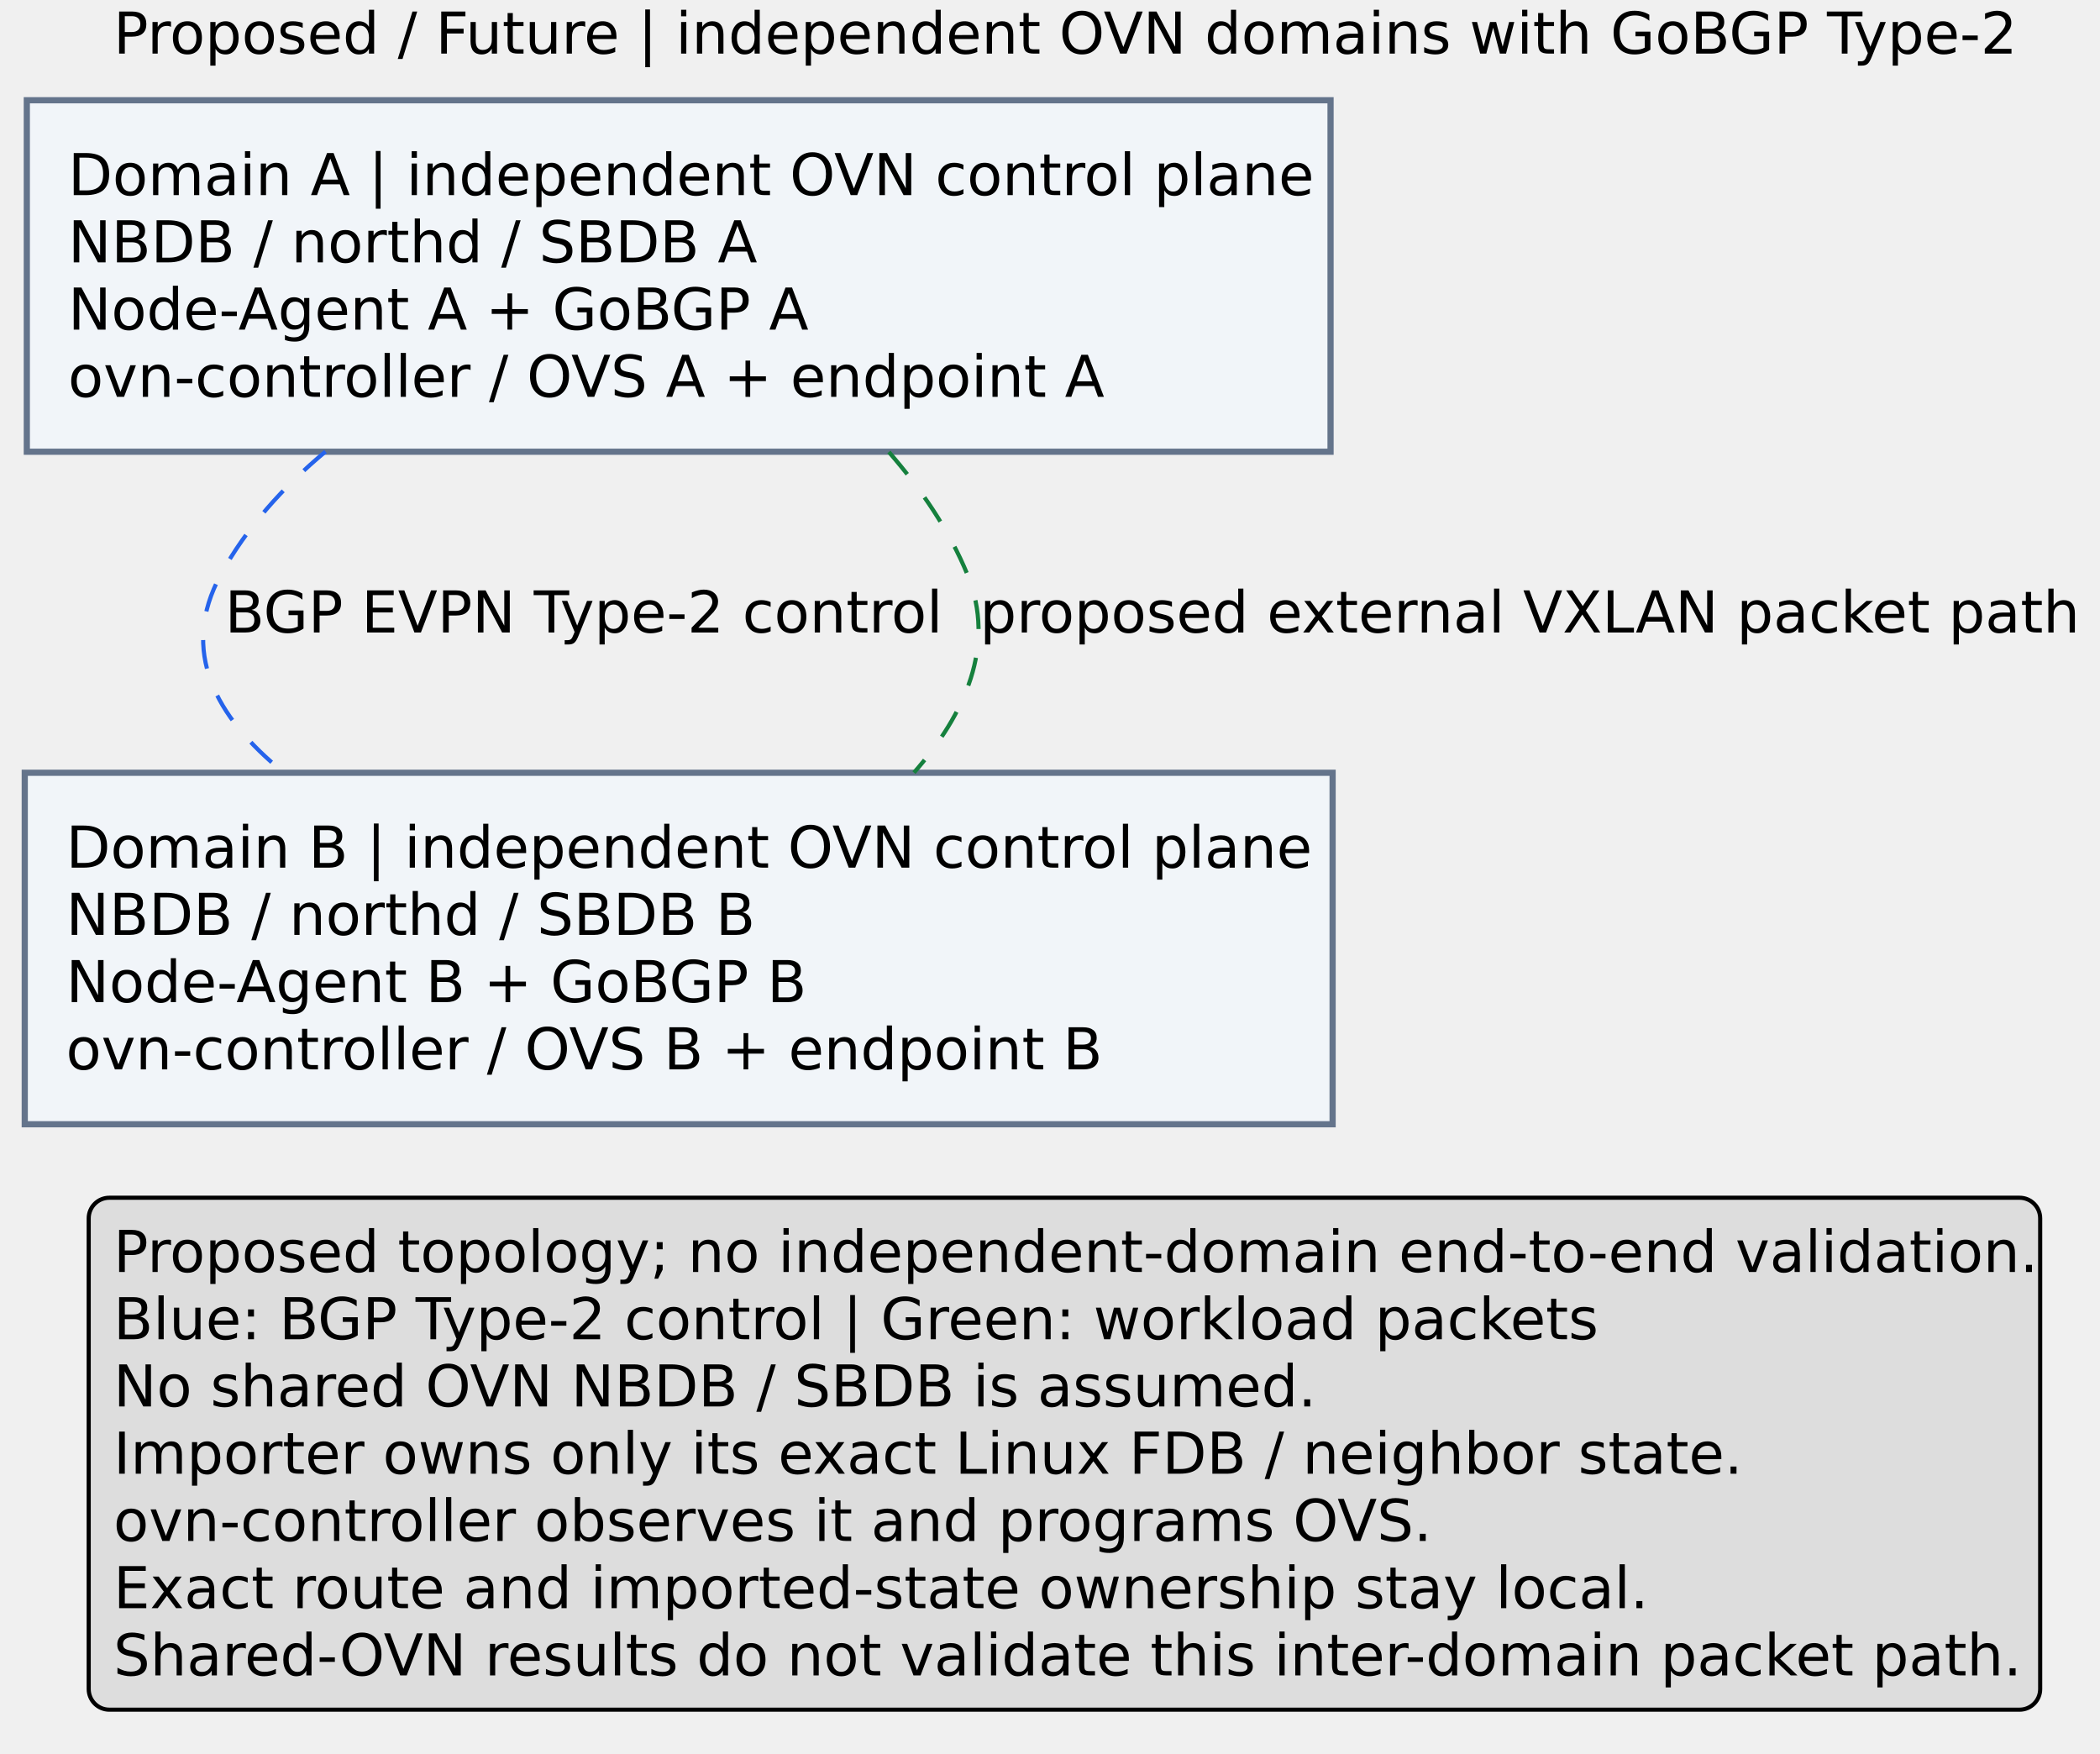
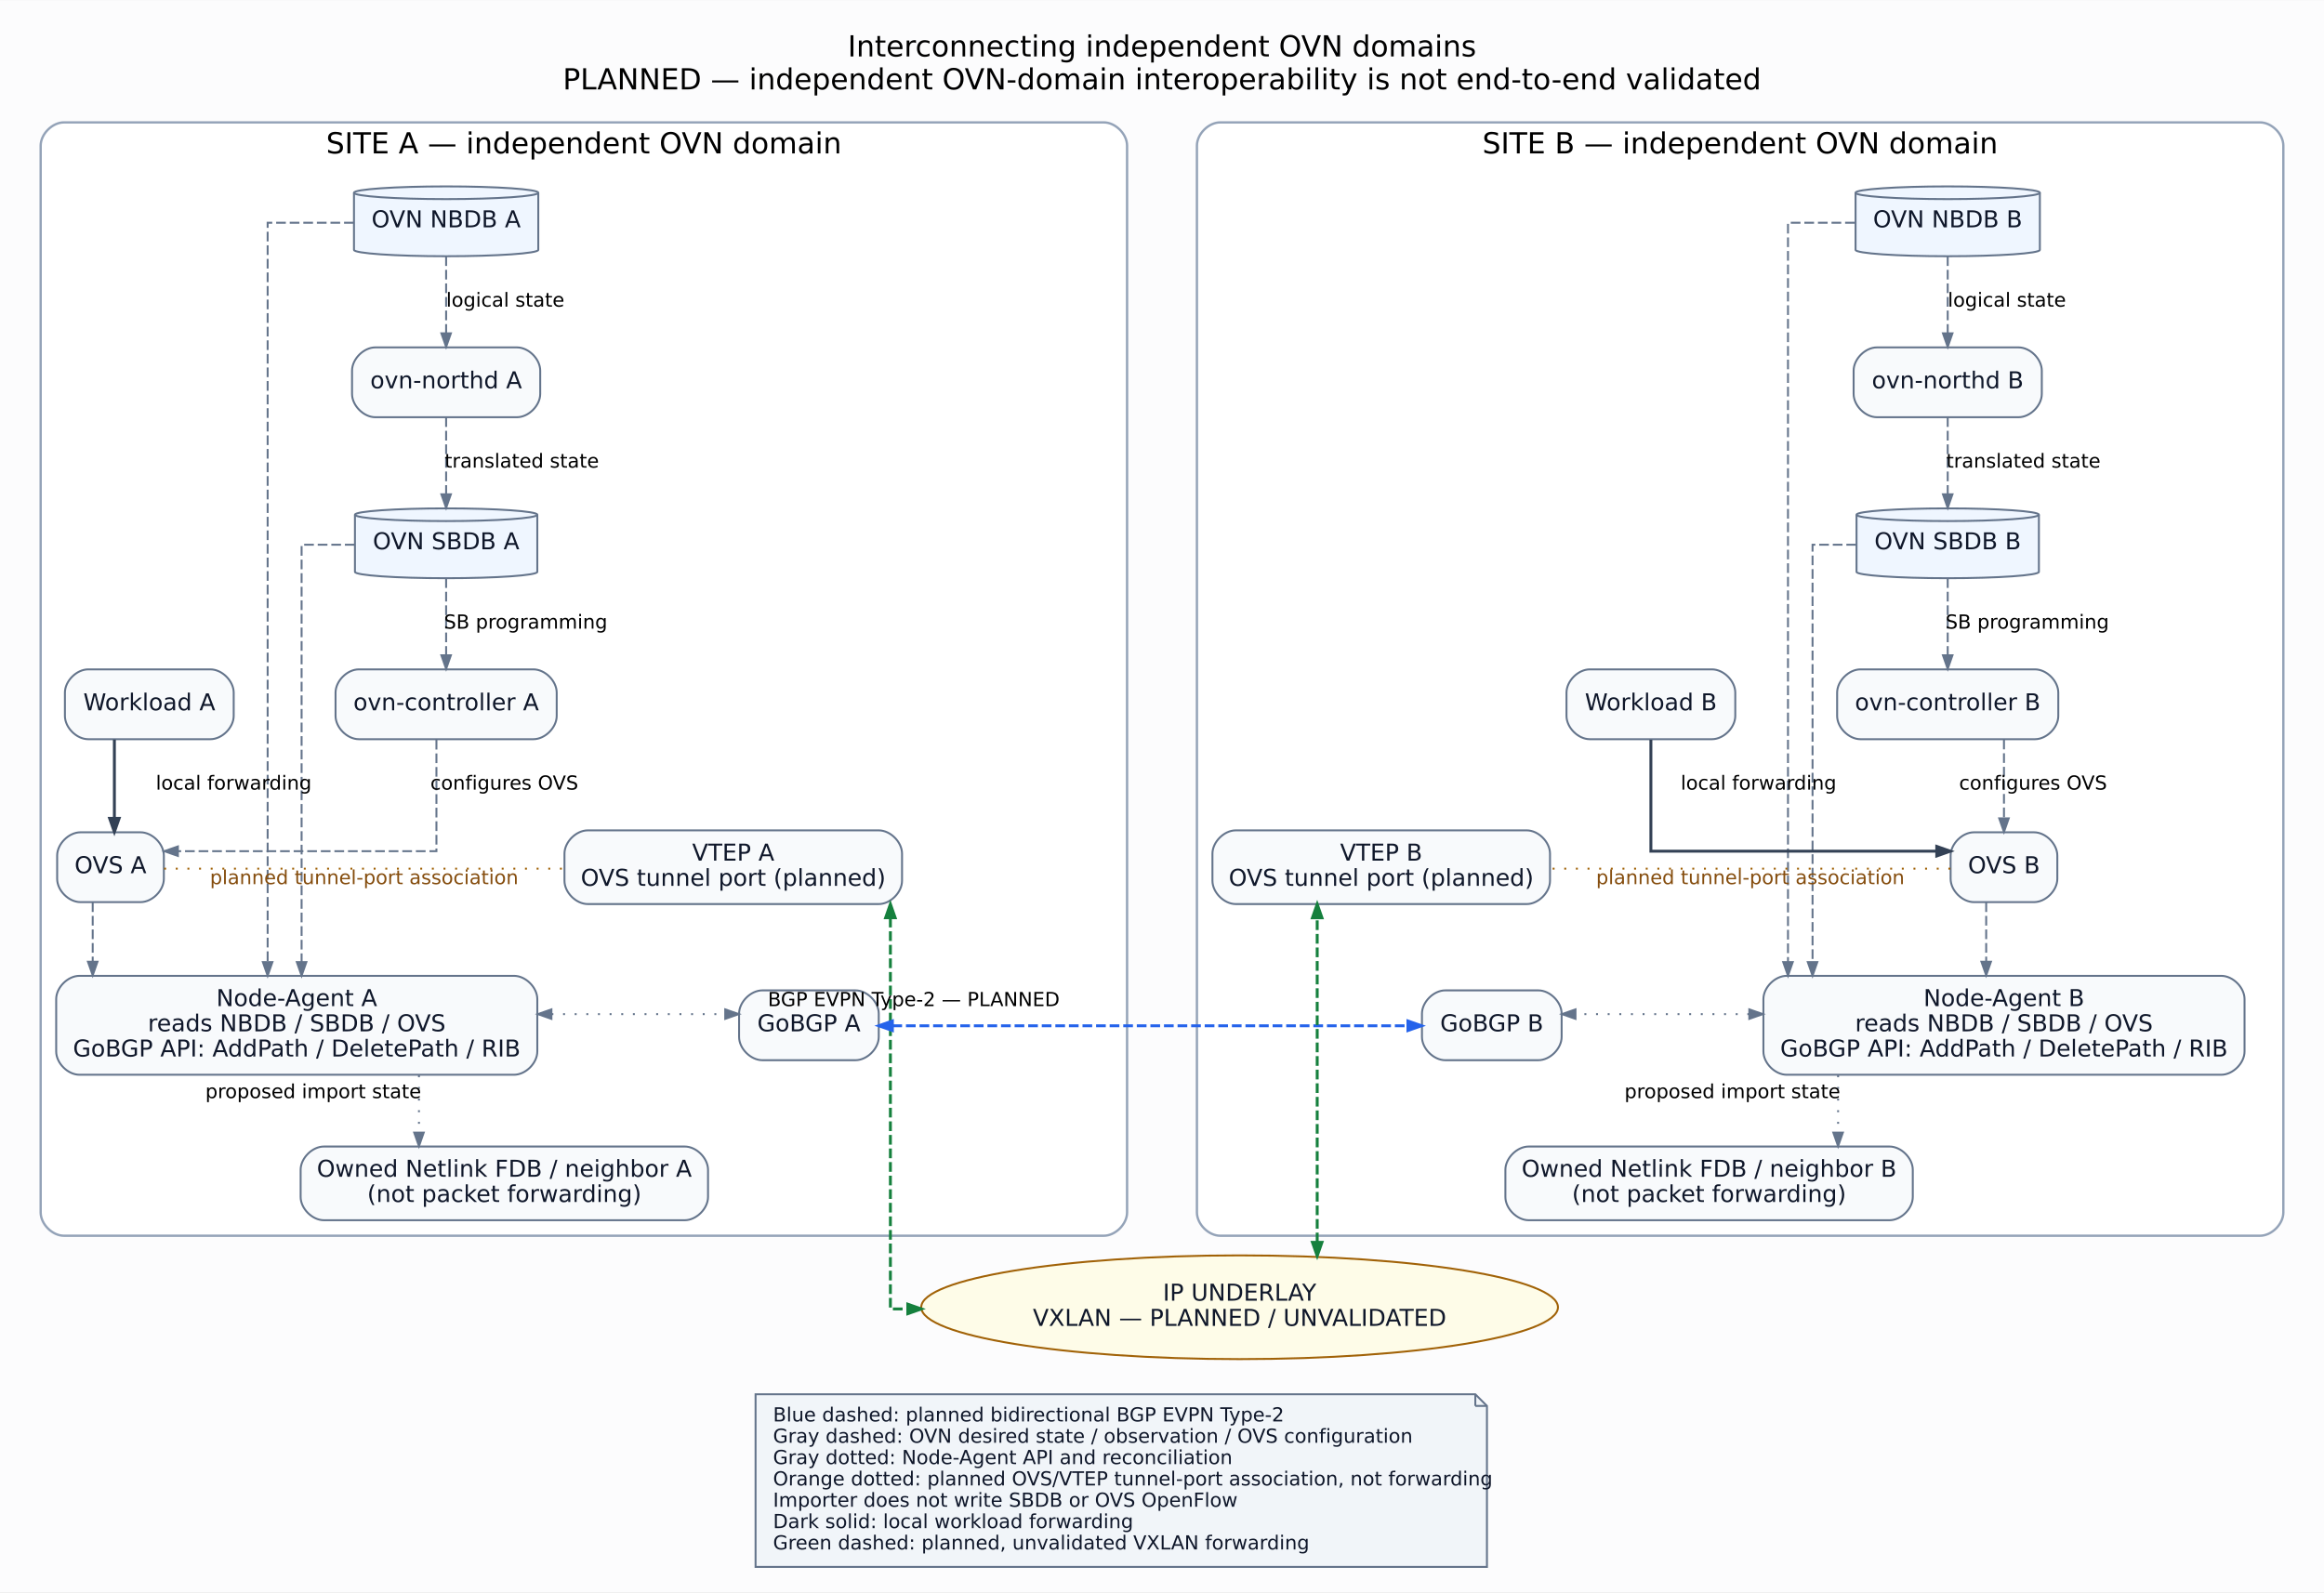
- <svg xmlns="http://www.w3.org/2000/svg" contentScriptType="application/ecmascript" contentStyleType="text/css" height="425px" preserveAspectRatio="none" style="width:509px;height:425px;background:#FCFCFD;" version="1.1" viewBox="0 0 509 425" width="509px" zoomAndPan="magnify">
-   <defs />
-   <g>
-     <text fill="#000000" font-family="DejaVu Sans" font-size="14" lengthAdjust="spacingAndGlyphs" textLength="462" x="27.5" y="12.995">Proposed / Future | independent OVN domains with GoBGP Type-2</text>
-     <rect fill="#F1F5F9" height="85.188" style="stroke: #64748B; stroke-width: 1.5;" width="316" x="6.5" y="24.297" />
-     <text fill="#000000" font-family="DejaVu Sans" font-size="14" lengthAdjust="spacingAndGlyphs" textLength="296" x="16.5" y="47.292">Domain A | independent OVN control plane</text>
-     <text fill="#000000" font-family="DejaVu Sans" font-size="14" lengthAdjust="spacingAndGlyphs" textLength="166" x="16.5" y="63.589">NBDB / northd / SBDB A</text>
-     <text fill="#000000" font-family="DejaVu Sans" font-size="14" lengthAdjust="spacingAndGlyphs" textLength="179" x="16.5" y="79.886">Node-Agent A + GoBGP A</text>
-     <text fill="#000000" font-family="DejaVu Sans" font-size="14" lengthAdjust="spacingAndGlyphs" textLength="245" x="16.5" y="96.183">ovn-controller / OVS A + endpoint A</text>
-     <rect fill="#F1F5F9" height="85.188" style="stroke: #64748B; stroke-width: 1.5;" width="317" x="6" y="187.297" />
-     <text fill="#000000" font-family="DejaVu Sans" font-size="14" lengthAdjust="spacingAndGlyphs" textLength="297" x="16" y="210.292">Domain B | independent OVN control plane</text>
-     <text fill="#000000" font-family="DejaVu Sans" font-size="14" lengthAdjust="spacingAndGlyphs" textLength="167" x="16" y="226.589">NBDB / northd / SBDB B</text>
-     <text fill="#000000" font-family="DejaVu Sans" font-size="14" lengthAdjust="spacingAndGlyphs" textLength="181" x="16" y="242.886">Node-Agent B + GoBGP B</text>
-     <text fill="#000000" font-family="DejaVu Sans" font-size="14" lengthAdjust="spacingAndGlyphs" textLength="247" x="16" y="259.183">ovn-controller / OVS B + endpoint B</text>
-     <path d="M78.9,109.447 C68.73,117.917 59.76,127.827 53.5,139.297 C43.43,157.767 52.28,173.847 68.6,187.077 " fill="none" id="a-b" style="stroke: #2563EB; stroke-width: 1.0; stroke-dasharray: 7.0,7.0;" />
-     <text fill="#000000" font-family="DejaVu Sans" font-size="14" lengthAdjust="spacingAndGlyphs" textLength="175" x="54.5" y="153.292">BGP EVPN Type-2 control</text>
-     <path d="M215.44,109.547 C223.21,118.487 230.1,128.517 234.5,139.297 C241.51,156.467 233.93,173.097 221.53,187.257 " fill="none" id="a-b-1" style="stroke: #15803D; stroke-width: 1.0; stroke-dasharray: 7.0,7.0;" />
-     <text fill="#000000" font-family="DejaVu Sans" font-size="14" lengthAdjust="spacingAndGlyphs" textLength="260" x="237.5" y="153.292">proposed external VXLAN packet path</text>
-     <rect fill="#DDDDDD" height="124.078" rx="5" ry="5" style="stroke: #000000; stroke-width: 1.0;" width="473" x="21.5" y="290.297" />
-     <text fill="#000000" font-family="DejaVu Sans" font-size="14" lengthAdjust="spacingAndGlyphs" textLength="461" x="27.5" y="308.292">Proposed topology; no independent-domain end-to-end validation.</text>
-     <text fill="#000000" font-family="DejaVu Sans" font-size="14" lengthAdjust="spacingAndGlyphs" textLength="360" x="27.5" y="324.589">Blue: BGP Type-2 control | Green: workload packets</text>
-     <text fill="#000000" font-family="DejaVu Sans" font-size="14" lengthAdjust="spacingAndGlyphs" textLength="290" x="27.5" y="340.886">No shared OVN NBDB / SBDB is assumed.</text>
-     <text fill="#000000" font-family="DejaVu Sans" font-size="14" lengthAdjust="spacingAndGlyphs" textLength="382" x="27.5" y="357.183">Importer owns only its exact Linux FDB / neighbor state.</text>
-     <text fill="#000000" font-family="DejaVu Sans" font-size="14" lengthAdjust="spacingAndGlyphs" textLength="312" x="27.5" y="373.479">ovn-controller observes it and programs OVS.</text>
-     <text fill="#000000" font-family="DejaVu Sans" font-size="14" lengthAdjust="spacingAndGlyphs" textLength="361" x="27.5" y="389.776">Exact route and imported-state ownership stay local.</text>
-     <text fill="#000000" font-family="DejaVu Sans" font-size="14" lengthAdjust="spacingAndGlyphs" textLength="450" x="27.5" y="406.073">Shared-OVN results do not validate this inter-domain packet path.</text>
+ <svg xmlns="http://www.w3.org/2000/svg" width="1198pt" height="821pt" viewBox="0.00 0.00 1197.92 820.66">
+   <g id="graph0" class="graph" transform="scale(1 1) rotate(0) translate(12.96 807.7)">
+     <polygon fill="#fcfcfd" stroke="transparent" points="-12.96,12.96 -12.96,-807.7 1184.96,-807.7 1184.96,12.96 -12.96,12.96" />
+     <text text-anchor="middle" x="586" y="-778.74" font-family="DejaVu Sans" font-size="15.00">Interconnecting independent OVN domains</text>
+     <text text-anchor="middle" x="586" y="-761.74" font-family="DejaVu Sans" font-size="15.00">PLANNED — independent OVN-domain interoperability is not end-to-end validated</text>
+     <g id="clust1" class="cluster">
+       <path fill="#ffffff" stroke="#94a3b8" stroke-width="1.2" d="M20,-170.74C20,-170.74 556,-170.74 556,-170.74 562,-170.74 568,-176.74 568,-182.74 568,-182.74 568,-732.74 568,-732.74 568,-738.74 562,-744.74 556,-744.74 556,-744.74 20,-744.74 20,-744.74 14,-744.74 8,-738.74 8,-732.74 8,-732.74 8,-182.74 8,-182.74 8,-176.74 14,-170.74 20,-170.74" />
+       <text text-anchor="middle" x="288" y="-728.74" font-family="DejaVu Sans" font-size="15.00">SITE A — independent OVN domain</text>
+     </g>
+     <g id="clust4" class="cluster">
+       <path fill="#ffffff" stroke="#94a3b8" stroke-width="1.2" d="M616,-170.74C616,-170.74 1152,-170.74 1152,-170.74 1158,-170.74 1164,-176.74 1164,-182.74 1164,-182.74 1164,-732.74 1164,-732.74 1164,-738.74 1158,-744.74 1152,-744.74 1152,-744.74 616,-744.74 616,-744.74 610,-744.74 604,-738.74 604,-732.74 604,-732.74 604,-182.74 604,-182.74 604,-176.74 610,-170.74 616,-170.74" />
+       <text text-anchor="middle" x="884" y="-728.74" font-family="DejaVu Sans" font-size="15.00">SITE B — independent OVN domain</text>
+     </g>
+     <g id="node1" class="node">
+       <path fill="#eff6ff" stroke="#64748b" d="M264.5,-708.47C264.5,-710.27 243.21,-711.74 217,-711.74 190.79,-711.74 169.5,-710.27 169.5,-708.47 169.5,-708.47 169.5,-679.01 169.5,-679.01 169.5,-677.21 190.79,-675.74 217,-675.74 243.21,-675.74 264.5,-677.21 264.5,-679.01 264.5,-679.01 264.5,-708.47 264.5,-708.47" />
+       <path fill="none" stroke="#64748b" d="M264.5,-708.47C264.5,-706.66 243.21,-705.19 217,-705.19 190.79,-705.19 169.5,-706.66 169.5,-708.47" />
+       <text text-anchor="middle" x="217" y="-690.64" font-family="DejaVu Sans" font-size="12.00" fill="#0f172a">OVN NBDB A</text>
+     </g>
+     <g id="node2" class="node">
+       <path fill="#f8fafc" stroke="#64748b" d="M253.5,-628.74C253.5,-628.74 180.5,-628.74 180.5,-628.74 174.5,-628.74 168.5,-622.74 168.5,-616.74 168.5,-616.74 168.5,-604.74 168.5,-604.74 168.5,-598.74 174.5,-592.74 180.5,-592.74 180.5,-592.74 253.5,-592.74 253.5,-592.74 259.5,-592.74 265.5,-598.74 265.5,-604.74 265.5,-604.74 265.5,-616.74 265.5,-616.74 265.5,-622.74 259.5,-628.74 253.5,-628.74" />
+       <text text-anchor="middle" x="217" y="-607.64" font-family="DejaVu Sans" font-size="12.00" fill="#0f172a">ovn-northd A</text>
+     </g>
+     <g id="edge1" class="edge">
+       <path fill="none" stroke="#64748b" stroke-dasharray="5,2" d="M217,-675.73C217,-675.73 217,-636 217,-636" />
+       <polygon fill="#64748b" stroke="#64748b" points="219.45,-636 217,-629 214.55,-636 219.45,-636" />
+       <text text-anchor="middle" x="247.5" y="-649.74" font-family="DejaVu Sans" font-size="10.00">logical state</text>
+     </g>
+     <g id="node8" class="node">
+       <path fill="#f8fafc" stroke="#64748b" d="M252,-304.74C252,-304.74 28,-304.74 28,-304.74 22,-304.74 16,-298.74 16,-292.74 16,-292.74 16,-265.74 16,-265.74 16,-259.74 22,-253.74 28,-253.74 28,-253.74 252,-253.74 252,-253.74 258,-253.74 264,-259.74 264,-265.74 264,-265.74 264,-292.74 264,-292.74 264,-298.74 258,-304.74 252,-304.74" />
+       <text text-anchor="middle" x="140" y="-289.14" font-family="DejaVu Sans" font-size="12.00" fill="#0f172a">Node-Agent A</text>
+       <text text-anchor="middle" x="140" y="-276.14" font-family="DejaVu Sans" font-size="12.00" fill="#0f172a">reads NBDB / SBDB / OVS</text>
+       <text text-anchor="middle" x="140" y="-263.14" font-family="DejaVu Sans" font-size="12.00" fill="#0f172a">GoBGP API: AddPath / DeletePath / RIB</text>
+     </g>
+     <g id="edge6" class="edge">
+       <path fill="none" stroke="#64748b" stroke-dasharray="5,2" d="M169.38,-693C146.93,-693 125,-693 125,-693 125,-693 125,-311.81 125,-311.81" />
+       <polygon fill="#64748b" stroke="#64748b" points="127.45,-311.81 125,-304.81 122.55,-311.81 127.45,-311.81" />
+     </g>
+     <g id="node3" class="node">
+       <path fill="#eff6ff" stroke="#64748b" d="M264,-542.47C264,-544.27 242.93,-545.74 217,-545.74 191.07,-545.74 170,-544.27 170,-542.47 170,-542.47 170,-513.01 170,-513.01 170,-511.21 191.07,-509.74 217,-509.74 242.93,-509.74 264,-511.21 264,-513.01 264,-513.01 264,-542.47 264,-542.47" />
+       <path fill="none" stroke="#64748b" d="M264,-542.47C264,-540.66 242.93,-539.19 217,-539.19 191.07,-539.19 170,-540.66 170,-542.47" />
+       <text text-anchor="middle" x="217" y="-524.64" font-family="DejaVu Sans" font-size="12.00" fill="#0f172a">OVN SBDB A</text>
+     </g>
+     <g id="edge2" class="edge">
+       <path fill="none" stroke="#64748b" stroke-dasharray="5,2" d="M217,-592.73C217,-592.73 217,-553 217,-553" />
+       <polygon fill="#64748b" stroke="#64748b" points="219.45,-553 217,-546 214.55,-553 219.45,-553" />
+       <text text-anchor="middle" x="256" y="-566.74" font-family="DejaVu Sans" font-size="10.00">translated state</text>
+     </g>
+     <g id="node4" class="node">
+       <path fill="#f8fafc" stroke="#64748b" d="M262,-462.74C262,-462.74 172,-462.74 172,-462.74 166,-462.74 160,-456.74 160,-450.74 160,-450.74 160,-438.74 160,-438.74 160,-432.74 166,-426.74 172,-426.74 172,-426.74 262,-426.74 262,-426.74 268,-426.74 274,-432.74 274,-438.74 274,-438.74 274,-450.74 274,-450.74 274,-456.74 268,-462.74 262,-462.74" />
+       <text text-anchor="middle" x="217" y="-441.64" font-family="DejaVu Sans" font-size="12.00" fill="#0f172a">ovn-controller A</text>
+     </g>
+     <g id="edge3" class="edge">
+       <path fill="none" stroke="#64748b" stroke-dasharray="5,2" d="M217,-509.73C217,-509.73 217,-470 217,-470" />
+       <polygon fill="#64748b" stroke="#64748b" points="219.45,-470 217,-463 214.55,-470 219.45,-470" />
+       <text text-anchor="middle" x="258" y="-483.74" font-family="DejaVu Sans" font-size="10.00">SB programming</text>
+     </g>
+     <g id="edge7" class="edge">
+       <path fill="none" stroke="#64748b" stroke-dasharray="5,2" d="M169.82,-527C155.03,-527 142.5,-527 142.5,-527 142.5,-527 142.5,-311.82 142.5,-311.82" />
+       <polygon fill="#64748b" stroke="#64748b" points="144.95,-311.82 142.5,-304.82 140.05,-311.82 144.95,-311.82" />
+     </g>
+     <g id="node6" class="node">
+       <path fill="#f8fafc" stroke="#64748b" d="M59.5,-378.74C59.5,-378.74 28.5,-378.74 28.5,-378.74 22.5,-378.74 16.5,-372.74 16.5,-366.74 16.5,-366.74 16.5,-354.74 16.5,-354.74 16.5,-348.74 22.5,-342.74 28.5,-342.74 28.5,-342.74 59.5,-342.74 59.5,-342.74 65.5,-342.74 71.5,-348.74 71.5,-354.74 71.5,-354.74 71.5,-366.74 71.5,-366.74 71.5,-372.74 65.5,-378.74 59.5,-378.74" />
+       <text text-anchor="middle" x="44" y="-357.64" font-family="DejaVu Sans" font-size="12.00" fill="#0f172a">OVS A</text>
+     </g>
+     <g id="edge4" class="edge">
+       <path fill="none" stroke="#64748b" stroke-dasharray="5,2" d="M212,-426.41C212,-403.99 212,-369 212,-369 212,-369 78.74,-369 78.74,-369" />
+       <polygon fill="#64748b" stroke="#64748b" points="78.74,-366.55 71.74,-369 78.74,-371.45 78.74,-366.55" />
+       <text text-anchor="middle" x="247" y="-400.74" font-family="DejaVu Sans" font-size="10.00">configures OVS</text>
+     </g>
+     <g id="node5" class="node">
+       <path fill="#f8fafc" stroke="#64748b" d="M95.5,-462.74C95.5,-462.74 32.5,-462.74 32.5,-462.74 26.5,-462.74 20.5,-456.74 20.5,-450.74 20.5,-450.74 20.5,-438.74 20.5,-438.74 20.5,-432.74 26.5,-426.74 32.5,-426.74 32.5,-426.74 95.5,-426.74 95.5,-426.74 101.5,-426.74 107.5,-432.74 107.5,-438.74 107.5,-438.74 107.5,-450.74 107.5,-450.74 107.5,-456.74 101.5,-462.74 95.5,-462.74" />
+       <text text-anchor="middle" x="64" y="-441.64" font-family="DejaVu Sans" font-size="12.00" fill="#0f172a">Workload A</text>
+     </g>
+     <g id="edge5" class="edge">
+       <path fill="none" stroke="#334155" stroke-width="1.5" d="M46,-426.51C46,-426.51 46,-385.93 46,-385.93" />
+       <polygon fill="#334155" stroke="#334155" stroke-width="1.5" points="48.45,-385.93 46,-378.93 43.55,-385.93 48.45,-385.93" />
+       <text text-anchor="middle" x="107.5" y="-400.74" font-family="DejaVu Sans" font-size="10.00">local forwarding</text>
+     </g>
+     <g id="node7" class="node">
+       <path fill="#f8fafc" stroke="#64748b" d="M440,-379.74C440,-379.74 290,-379.74 290,-379.74 284,-379.74 278,-373.74 278,-367.74 278,-367.74 278,-353.74 278,-353.74 278,-347.74 284,-341.74 290,-341.74 290,-341.74 440,-341.74 440,-341.74 446,-341.74 452,-347.74 452,-353.74 452,-353.74 452,-367.74 452,-367.74 452,-373.74 446,-379.74 440,-379.74" />
+       <text text-anchor="middle" x="365" y="-364.14" font-family="DejaVu Sans" font-size="12.00" fill="#0f172a">VTEP A</text>
+       <text text-anchor="middle" x="365" y="-351.14" font-family="DejaVu Sans" font-size="12.00" fill="#0f172a">OVS tunnel port (planned)</text>
+     </g>
+     <g id="edge11" class="edge">
+       <path fill="none" stroke="#a16207" stroke-dasharray="1,5" d="M71.65,-360C116.96,-360 208.91,-360 277.85,-360" />
+       <text text-anchor="middle" x="174.75" y="-352" font-family="DejaVu Sans" font-size="10.00" fill="#854d0e">planned tunnel-port association</text>
+     </g>
+     <g id="edge8" class="edge">
+       <path fill="none" stroke="#64748b" stroke-dasharray="5,2" d="M34.83,-342.65C34.83,-342.65 34.83,-312.01 34.83,-312.01" />
+       <polygon fill="#64748b" stroke="#64748b" points="37.28,-312.01 34.83,-305.01 32.38,-312.01 37.28,-312.01" />
+     </g>
+     <g id="node21" class="node">
+       <ellipse fill="#fefce8" stroke="#a16207" cx="626" cy="-133.87" rx="164.1" ry="26.74" />
+       <text text-anchor="middle" x="626" y="-137.27" font-family="DejaVu Sans" font-size="12.00" fill="#0f172a">IP UNDERLAY</text>
+       <text text-anchor="middle" x="626" y="-124.27" font-family="DejaVu Sans" font-size="12.00" fill="#0f172a">VXLAN — PLANNED / UNVALIDATED</text>
+     </g>
+     <g id="edge30" class="edge">
+       <path fill="none" stroke="#15803d" stroke-width="1.5" stroke-dasharray="5,2" d="M446,-334.71C446,-334.71 446,-133 446,-133 446,-133 454.97,-133 454.97,-133" />
+       <polygon fill="#15803d" stroke="#15803d" stroke-width="1.5" points="443.55,-334.71 446,-341.71 448.45,-334.71 443.55,-334.71" />
+       <polygon fill="#15803d" stroke="#15803d" stroke-width="1.5" points="454.97,-135.45 461.97,-133 454.97,-130.55 454.97,-135.45" />
+     </g>
+     <g id="node9" class="node">
+       <path fill="#f8fafc" stroke="#64748b" d="M428,-297.24C428,-297.24 380,-297.24 380,-297.24 374,-297.24 368,-291.24 368,-285.24 368,-285.24 368,-273.24 368,-273.24 368,-267.24 374,-261.24 380,-261.24 380,-261.24 428,-261.24 428,-261.24 434,-261.24 440,-267.24 440,-273.24 440,-273.24 440,-285.24 440,-285.24 440,-291.24 434,-297.24 428,-297.24" />
+       <text text-anchor="middle" x="404" y="-276.14" font-family="DejaVu Sans" font-size="12.00" fill="#0f172a">GoBGP A</text>
+     </g>
+     <g id="edge9" class="edge">
+       <path fill="none" stroke="#64748b" stroke-dasharray="1,5" d="M271.27,-285C271.27,-285 360.86,-285 360.86,-285" />
+       <polygon fill="#64748b" stroke="#64748b" points="360.86,-287.45 367.86,-285 360.86,-282.55 360.86,-287.45" />
+       <polygon fill="#64748b" stroke="#64748b" points="271.27,-282.55 264.27,-285 271.27,-287.45 271.27,-282.55" />
+     </g>
+     <g id="node10" class="node">
+       <path fill="#f8fafc" stroke="#64748b" d="M340,-216.74C340,-216.74 154,-216.74 154,-216.74 148,-216.74 142,-210.74 142,-204.74 142,-204.74 142,-190.74 142,-190.74 142,-184.74 148,-178.74 154,-178.74 154,-178.74 340,-178.74 340,-178.74 346,-178.74 352,-184.74 352,-190.74 352,-190.74 352,-204.74 352,-204.74 352,-210.74 346,-216.74 340,-216.74" />
+       <text text-anchor="middle" x="247" y="-201.14" font-family="DejaVu Sans" font-size="12.00" fill="#0f172a">Owned Netlink FDB / neighbor A</text>
+       <text text-anchor="middle" x="247" y="-188.14" font-family="DejaVu Sans" font-size="12.00" fill="#0f172a">(not packet forwarding)</text>
+     </g>
+     <g id="edge10" class="edge">
+       <path fill="none" stroke="#64748b" stroke-dasharray="1,5" d="M203,-253.45C203,-253.45 203,-223.9 203,-223.9" />
+       <polygon fill="#64748b" stroke="#64748b" points="205.45,-223.9 203,-216.9 200.55,-223.9 205.45,-223.9" />
+       <text text-anchor="middle" x="148.5" y="-241.68" font-family="DejaVu Sans" font-size="10.00">proposed import state</text>
+     </g>
+     <g id="node19" class="node">
+       <path fill="#f8fafc" stroke="#64748b" d="M780,-297.24C780,-297.24 732,-297.24 732,-297.24 726,-297.24 720,-291.24 720,-285.24 720,-285.24 720,-273.24 720,-273.24 720,-267.24 726,-261.24 732,-261.24 732,-261.24 780,-261.24 780,-261.24 786,-261.24 792,-267.24 792,-273.24 792,-273.24 792,-285.24 792,-285.24 792,-291.24 786,-297.24 780,-297.24" />
+       <text text-anchor="middle" x="756" y="-276.14" font-family="DejaVu Sans" font-size="12.00" fill="#0f172a">GoBGP B</text>
+     </g>
+     <g id="edge29" class="edge">
+       <path fill="none" stroke="#2563eb" stroke-width="1.5" stroke-dasharray="5,2" d="M447.02,-279C447.02,-279 712.77,-279 712.77,-279" />
+       <polygon fill="#2563eb" stroke="#2563eb" stroke-width="1.5" points="712.77,-281.45 719.77,-279 712.77,-276.55 712.77,-281.45" />
+       <polygon fill="#2563eb" stroke="#2563eb" stroke-width="1.5" points="447.02,-276.55 440.02,-279 447.02,-281.45 447.02,-276.55" />
+       <text text-anchor="middle" x="458.04" y="-289.12" font-family="DejaVu Sans" font-size="10.00">BGP EVPN Type-2 — PLANNED</text>
+     </g>
+     <g id="node22" class="node">
+       <polygon fill="#f1f5f9" stroke="#64748b" points="747.5,-89 376.5,-89 376.5,0 753.5,0 753.5,-83 747.5,-89" />
+       <polyline fill="none" stroke="#64748b" points="747.5,-89 747.5,-83 " />
+       <polyline fill="none" stroke="#64748b" points="753.5,-83 747.5,-83 " />
+       <text text-anchor="start" x="385.5" y="-75" font-family="DejaVu Sans" font-size="10.00" fill="#0f172a">Blue dashed: planned bidirectional BGP EVPN Type-2</text>
+       <text text-anchor="start" x="385.5" y="-64" font-family="DejaVu Sans" font-size="10.00" fill="#0f172a">Gray dashed: OVN desired state / observation / OVS configuration</text>
+       <text text-anchor="start" x="385.5" y="-53" font-family="DejaVu Sans" font-size="10.00" fill="#0f172a">Gray dotted: Node-Agent API and reconciliation</text>
+       <text text-anchor="start" x="385.5" y="-42" font-family="DejaVu Sans" font-size="10.00" fill="#0f172a">Orange dotted: planned OVS/VTEP tunnel-port association, not forwarding</text>
+       <text text-anchor="start" x="385.5" y="-31" font-family="DejaVu Sans" font-size="10.00" fill="#0f172a">Importer does not write SBDB or OVS OpenFlow</text>
+       <text text-anchor="start" x="385.5" y="-20" font-family="DejaVu Sans" font-size="10.00" fill="#0f172a">Dark solid: local workload forwarding</text>
+       <text text-anchor="start" x="385.5" y="-9" font-family="DejaVu Sans" font-size="10.00" fill="#0f172a">Green dashed: planned, unvalidated VXLAN forwarding</text>
+     </g>
+     <g id="node11" class="node">
+       <path fill="#eff6ff" stroke="#64748b" d="M1038.5,-708.47C1038.5,-710.27 1017.21,-711.74 991,-711.74 964.79,-711.74 943.5,-710.27 943.5,-708.47 943.5,-708.47 943.5,-679.01 943.5,-679.01 943.5,-677.21 964.79,-675.74 991,-675.74 1017.21,-675.74 1038.5,-677.21 1038.5,-679.01 1038.5,-679.01 1038.5,-708.47 1038.5,-708.47" />
+       <path fill="none" stroke="#64748b" d="M1038.5,-708.47C1038.5,-706.66 1017.21,-705.19 991,-705.19 964.79,-705.19 943.5,-706.66 943.5,-708.47" />
+       <text text-anchor="middle" x="991" y="-690.64" font-family="DejaVu Sans" font-size="12.00" fill="#0f172a">OVN NBDB B</text>
+     </g>
+     <g id="node12" class="node">
+       <path fill="#f8fafc" stroke="#64748b" d="M1027.5,-628.74C1027.5,-628.74 954.5,-628.74 954.5,-628.74 948.5,-628.74 942.5,-622.74 942.5,-616.74 942.5,-616.74 942.5,-604.74 942.5,-604.74 942.5,-598.74 948.5,-592.74 954.5,-592.74 954.5,-592.74 1027.5,-592.74 1027.5,-592.74 1033.5,-592.74 1039.5,-598.74 1039.5,-604.74 1039.5,-604.74 1039.5,-616.74 1039.5,-616.74 1039.5,-622.74 1033.5,-628.74 1027.5,-628.74" />
+       <text text-anchor="middle" x="991" y="-607.64" font-family="DejaVu Sans" font-size="12.00" fill="#0f172a">ovn-northd B</text>
+     </g>
+     <g id="edge15" class="edge">
+       <path fill="none" stroke="#64748b" stroke-dasharray="5,2" d="M991,-675.73C991,-675.73 991,-636 991,-636" />
+       <polygon fill="#64748b" stroke="#64748b" points="993.45,-636 991,-629 988.55,-636 993.45,-636" />
+       <text text-anchor="middle" x="1021.5" y="-649.74" font-family="DejaVu Sans" font-size="10.00">logical state</text>
+     </g>
+     <g id="node18" class="node">
+       <path fill="#f8fafc" stroke="#64748b" d="M1132,-304.74C1132,-304.74 908,-304.74 908,-304.74 902,-304.74 896,-298.74 896,-292.74 896,-292.74 896,-265.74 896,-265.74 896,-259.74 902,-253.74 908,-253.74 908,-253.74 1132,-253.74 1132,-253.74 1138,-253.74 1144,-259.74 1144,-265.74 1144,-265.74 1144,-292.74 1144,-292.74 1144,-298.74 1138,-304.74 1132,-304.74" />
+       <text text-anchor="middle" x="1020" y="-289.14" font-family="DejaVu Sans" font-size="12.00" fill="#0f172a">Node-Agent B</text>
+       <text text-anchor="middle" x="1020" y="-276.14" font-family="DejaVu Sans" font-size="12.00" fill="#0f172a">reads NBDB / SBDB / OVS</text>
+       <text text-anchor="middle" x="1020" y="-263.14" font-family="DejaVu Sans" font-size="12.00" fill="#0f172a">GoBGP API: AddPath / DeletePath / RIB</text>
+     </g>
+     <g id="edge20" class="edge">
+       <path fill="none" stroke="#64748b" stroke-dasharray="5,2" d="M943.11,-693C924.99,-693 908.67,-693 908.67,-693 908.67,-693 908.67,-311.81 908.67,-311.81" />
+       <polygon fill="#64748b" stroke="#64748b" points="911.12,-311.81 908.67,-304.81 906.22,-311.81 911.12,-311.81" />
+     </g>
+     <g id="node13" class="node">
+       <path fill="#eff6ff" stroke="#64748b" d="M1038,-542.47C1038,-544.27 1016.93,-545.74 991,-545.74 965.07,-545.74 944,-544.27 944,-542.47 944,-542.47 944,-513.01 944,-513.01 944,-511.21 965.07,-509.74 991,-509.74 1016.93,-509.74 1038,-511.21 1038,-513.01 1038,-513.01 1038,-542.47 1038,-542.47" />
+       <path fill="none" stroke="#64748b" d="M1038,-542.47C1038,-540.66 1016.93,-539.19 991,-539.19 965.07,-539.19 944,-540.66 944,-542.47" />
+       <text text-anchor="middle" x="991" y="-524.64" font-family="DejaVu Sans" font-size="12.00" fill="#0f172a">OVN SBDB B</text>
+     </g>
+     <g id="edge16" class="edge">
+       <path fill="none" stroke="#64748b" stroke-dasharray="5,2" d="M991,-592.73C991,-592.73 991,-553 991,-553" />
+       <polygon fill="#64748b" stroke="#64748b" points="993.45,-553 991,-546 988.55,-553 993.45,-553" />
+       <text text-anchor="middle" x="1030" y="-566.74" font-family="DejaVu Sans" font-size="10.00">translated state</text>
+     </g>
+     <g id="node14" class="node">
+       <path fill="#f8fafc" stroke="#64748b" d="M1036,-462.74C1036,-462.74 946,-462.74 946,-462.74 940,-462.74 934,-456.74 934,-450.74 934,-450.74 934,-438.74 934,-438.74 934,-432.74 940,-426.74 946,-426.74 946,-426.74 1036,-426.74 1036,-426.74 1042,-426.74 1048,-432.74 1048,-438.74 1048,-438.74 1048,-450.74 1048,-450.74 1048,-456.74 1042,-462.74 1036,-462.74" />
+       <text text-anchor="middle" x="991" y="-441.64" font-family="DejaVu Sans" font-size="12.00" fill="#0f172a">ovn-controller B</text>
+     </g>
+     <g id="edge17" class="edge">
+       <path fill="none" stroke="#64748b" stroke-dasharray="5,2" d="M991,-509.73C991,-509.73 991,-470 991,-470" />
+       <polygon fill="#64748b" stroke="#64748b" points="993.45,-470 991,-463 988.55,-470 993.45,-470" />
+       <text text-anchor="middle" x="1032" y="-483.74" font-family="DejaVu Sans" font-size="10.00">SB programming</text>
+     </g>
+     <g id="edge21" class="edge">
+       <path fill="none" stroke="#64748b" stroke-dasharray="5,2" d="M943.76,-527C931.34,-527 921.33,-527 921.33,-527 921.33,-527 921.33,-311.82 921.33,-311.82" />
+       <polygon fill="#64748b" stroke="#64748b" points="923.78,-311.82 921.33,-304.82 918.88,-311.82 923.78,-311.82" />
+     </g>
+     <g id="node16" class="node">
+       <path fill="#f8fafc" stroke="#64748b" d="M1035.5,-378.74C1035.5,-378.74 1004.5,-378.74 1004.5,-378.74 998.5,-378.74 992.5,-372.74 992.5,-366.74 992.5,-366.74 992.5,-354.74 992.5,-354.74 992.5,-348.74 998.5,-342.74 1004.5,-342.74 1004.5,-342.74 1035.5,-342.74 1035.5,-342.74 1041.5,-342.74 1047.5,-348.74 1047.5,-354.74 1047.5,-354.74 1047.5,-366.74 1047.5,-366.74 1047.5,-372.74 1041.5,-378.74 1035.5,-378.74" />
+       <text text-anchor="middle" x="1020" y="-357.64" font-family="DejaVu Sans" font-size="12.00" fill="#0f172a">OVS B</text>
+     </g>
+     <g id="edge18" class="edge">
+       <path fill="none" stroke="#64748b" stroke-dasharray="5,2" d="M1020,-426.51C1020,-426.51 1020,-385.93 1020,-385.93" />
+       <polygon fill="#64748b" stroke="#64748b" points="1022.45,-385.93 1020,-378.93 1017.55,-385.93 1022.45,-385.93" />
+       <text text-anchor="middle" x="1035" y="-400.74" font-family="DejaVu Sans" font-size="10.00">configures OVS</text>
+     </g>
+     <g id="node15" class="node">
+       <path fill="#f8fafc" stroke="#64748b" d="M869.5,-462.74C869.5,-462.74 806.5,-462.74 806.5,-462.74 800.5,-462.74 794.5,-456.74 794.5,-450.74 794.5,-450.74 794.5,-438.74 794.5,-438.74 794.5,-432.74 800.5,-426.74 806.5,-426.74 806.5,-426.74 869.5,-426.74 869.5,-426.74 875.5,-426.74 881.5,-432.74 881.5,-438.74 881.5,-438.74 881.5,-450.74 881.5,-450.74 881.5,-456.74 875.5,-462.74 869.5,-462.74" />
+       <text text-anchor="middle" x="838" y="-441.64" font-family="DejaVu Sans" font-size="12.00" fill="#0f172a">Workload B</text>
+     </g>
+     <g id="edge19" class="edge">
+       <path fill="none" stroke="#334155" stroke-width="1.5" d="M838,-426.41C838,-403.99 838,-369 838,-369 838,-369 985.36,-369 985.36,-369" />
+       <polygon fill="#334155" stroke="#334155" stroke-width="1.5" points="985.36,-371.45 992.36,-369 985.36,-366.55 985.36,-371.45" />
+       <text text-anchor="middle" x="893.5" y="-400.74" font-family="DejaVu Sans" font-size="10.00">local forwarding</text>
+     </g>
+     <g id="node17" class="node">
+       <path fill="#f8fafc" stroke="#64748b" d="M774,-379.74C774,-379.74 624,-379.74 624,-379.74 618,-379.74 612,-373.74 612,-367.74 612,-367.74 612,-353.74 612,-353.74 612,-347.74 618,-341.74 624,-341.74 624,-341.74 774,-341.74 774,-341.74 780,-341.74 786,-347.74 786,-353.74 786,-353.74 786,-367.74 786,-367.74 786,-373.74 780,-379.74 774,-379.74" />
+       <text text-anchor="middle" x="699" y="-364.14" font-family="DejaVu Sans" font-size="12.00" fill="#0f172a">VTEP B</text>
+       <text text-anchor="middle" x="699" y="-351.14" font-family="DejaVu Sans" font-size="12.00" fill="#0f172a">OVS tunnel port (planned)</text>
+     </g>
+     <g id="edge25" class="edge">
+       <path fill="none" stroke="#a16207" stroke-dasharray="1,5" d="M992.35,-360C947.04,-360 855.09,-360 786.15,-360" />
+       <text text-anchor="middle" x="889.25" y="-352" font-family="DejaVu Sans" font-size="10.00" fill="#854d0e">planned tunnel-port association</text>
+     </g>
+     <g id="edge22" class="edge">
+       <path fill="none" stroke="#64748b" stroke-dasharray="5,2" d="M1010.83,-342.65C1010.83,-342.65 1010.83,-312.01 1010.83,-312.01" />
+       <polygon fill="#64748b" stroke="#64748b" points="1013.28,-312.01 1010.83,-305.01 1008.38,-312.01 1013.28,-312.01" />
+     </g>
+     <g id="edge23" class="edge">
+       <path fill="none" stroke="#64748b" stroke-dasharray="1,5" d="M888.73,-285C888.73,-285 799.14,-285 799.14,-285" />
+       <polygon fill="#64748b" stroke="#64748b" points="799.14,-282.55 792.14,-285 799.14,-287.45 799.14,-282.55" />
+       <polygon fill="#64748b" stroke="#64748b" points="888.73,-287.45 895.73,-285 888.73,-282.55 888.73,-287.45" />
+     </g>
+     <g id="node20" class="node">
+       <path fill="#f8fafc" stroke="#64748b" d="M961,-216.74C961,-216.74 775,-216.74 775,-216.74 769,-216.74 763,-210.74 763,-204.74 763,-204.74 763,-190.74 763,-190.74 763,-184.74 769,-178.74 775,-178.74 775,-178.74 961,-178.74 961,-178.74 967,-178.74 973,-184.74 973,-190.74 973,-190.74 973,-204.74 973,-204.74 973,-210.74 967,-216.74 961,-216.74" />
+       <text text-anchor="middle" x="868" y="-201.14" font-family="DejaVu Sans" font-size="12.00" fill="#0f172a">Owned Netlink FDB / neighbor B</text>
+       <text text-anchor="middle" x="868" y="-188.14" font-family="DejaVu Sans" font-size="12.00" fill="#0f172a">(not packet forwarding)</text>
+     </g>
+     <g id="edge24" class="edge">
+       <path fill="none" stroke="#64748b" stroke-dasharray="1,5" d="M934.5,-253.45C934.5,-253.45 934.5,-223.9 934.5,-223.9" />
+       <polygon fill="#64748b" stroke="#64748b" points="936.95,-223.9 934.5,-216.9 932.05,-223.9 936.95,-223.9" />
+       <text text-anchor="middle" x="880" y="-241.68" font-family="DejaVu Sans" font-size="10.00">proposed import state</text>
+     </g>
+     <g id="edge31" class="edge">
+       <path fill="none" stroke="#15803d" stroke-width="1.5" stroke-dasharray="5,2" d="M666,-167.34C666,-167.34 666,-334.67 666,-334.67" />
+       <polygon fill="#15803d" stroke="#15803d" stroke-width="1.5" points="663.55,-334.67 666,-341.67 668.45,-334.67 663.55,-334.67" />
+       <polygon fill="#15803d" stroke="#15803d" stroke-width="1.5" points="668.45,-167.34 666,-160.34 663.55,-167.34 668.45,-167.34" />
+     </g>
  </g>
</svg>
